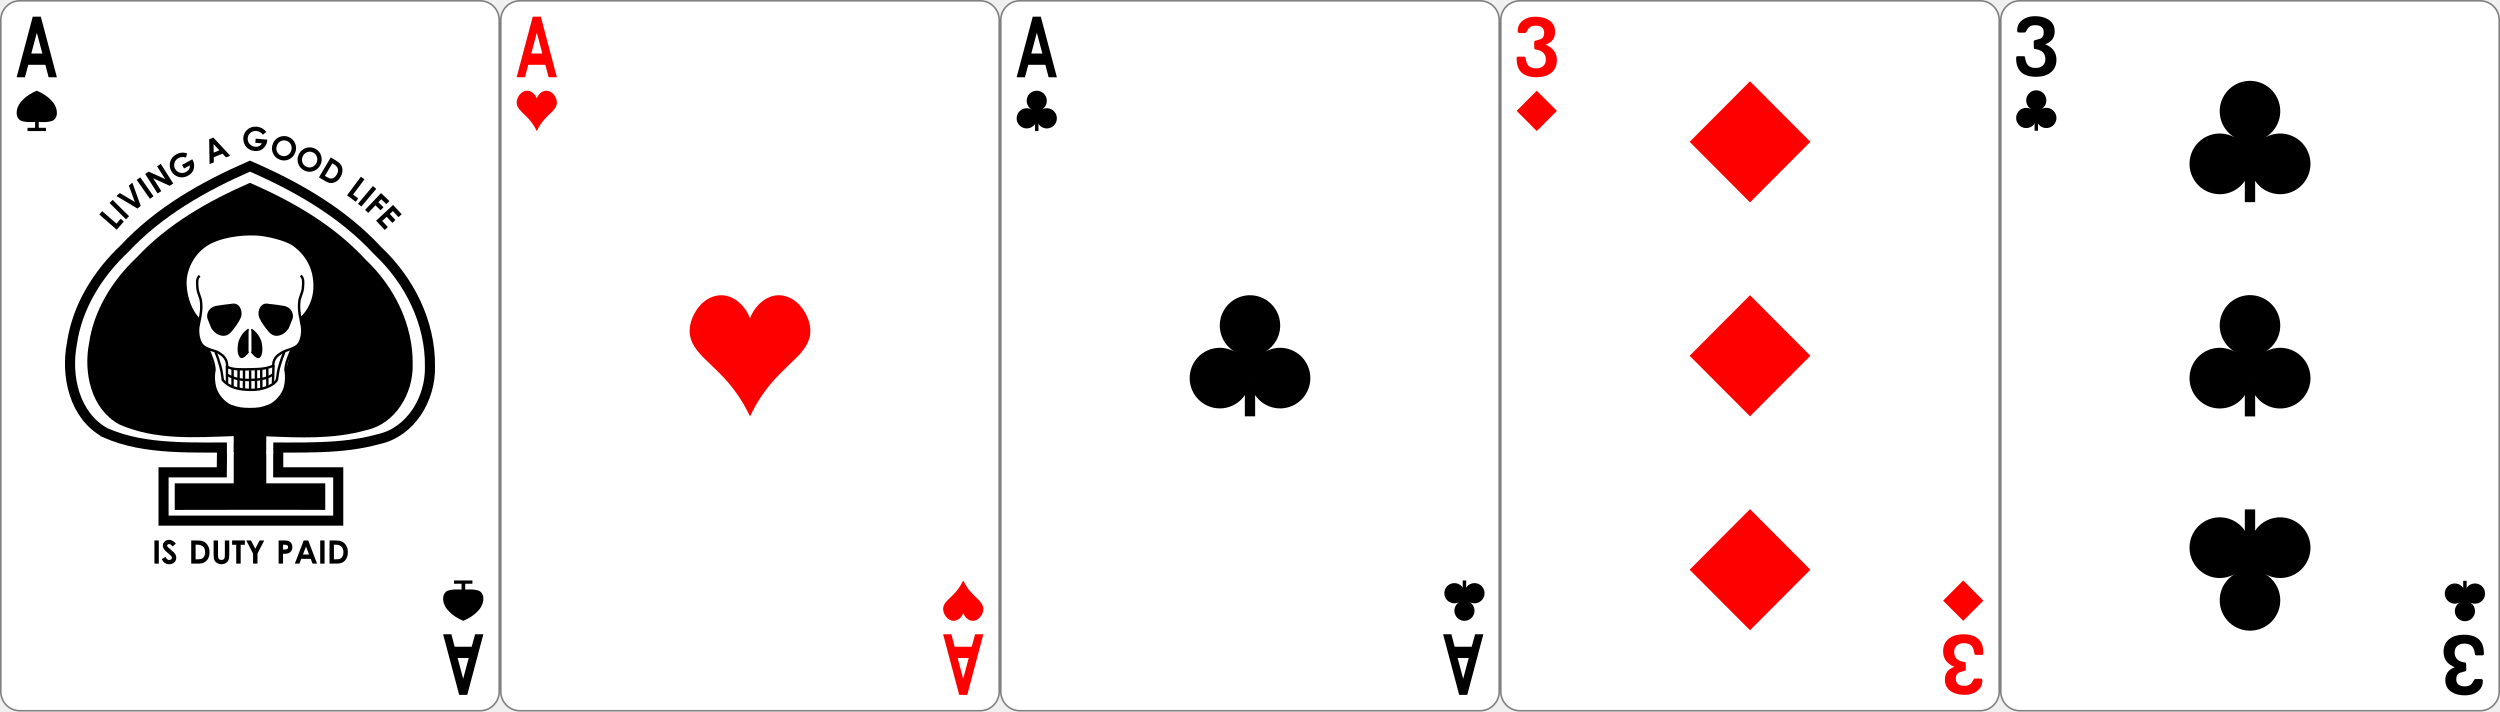
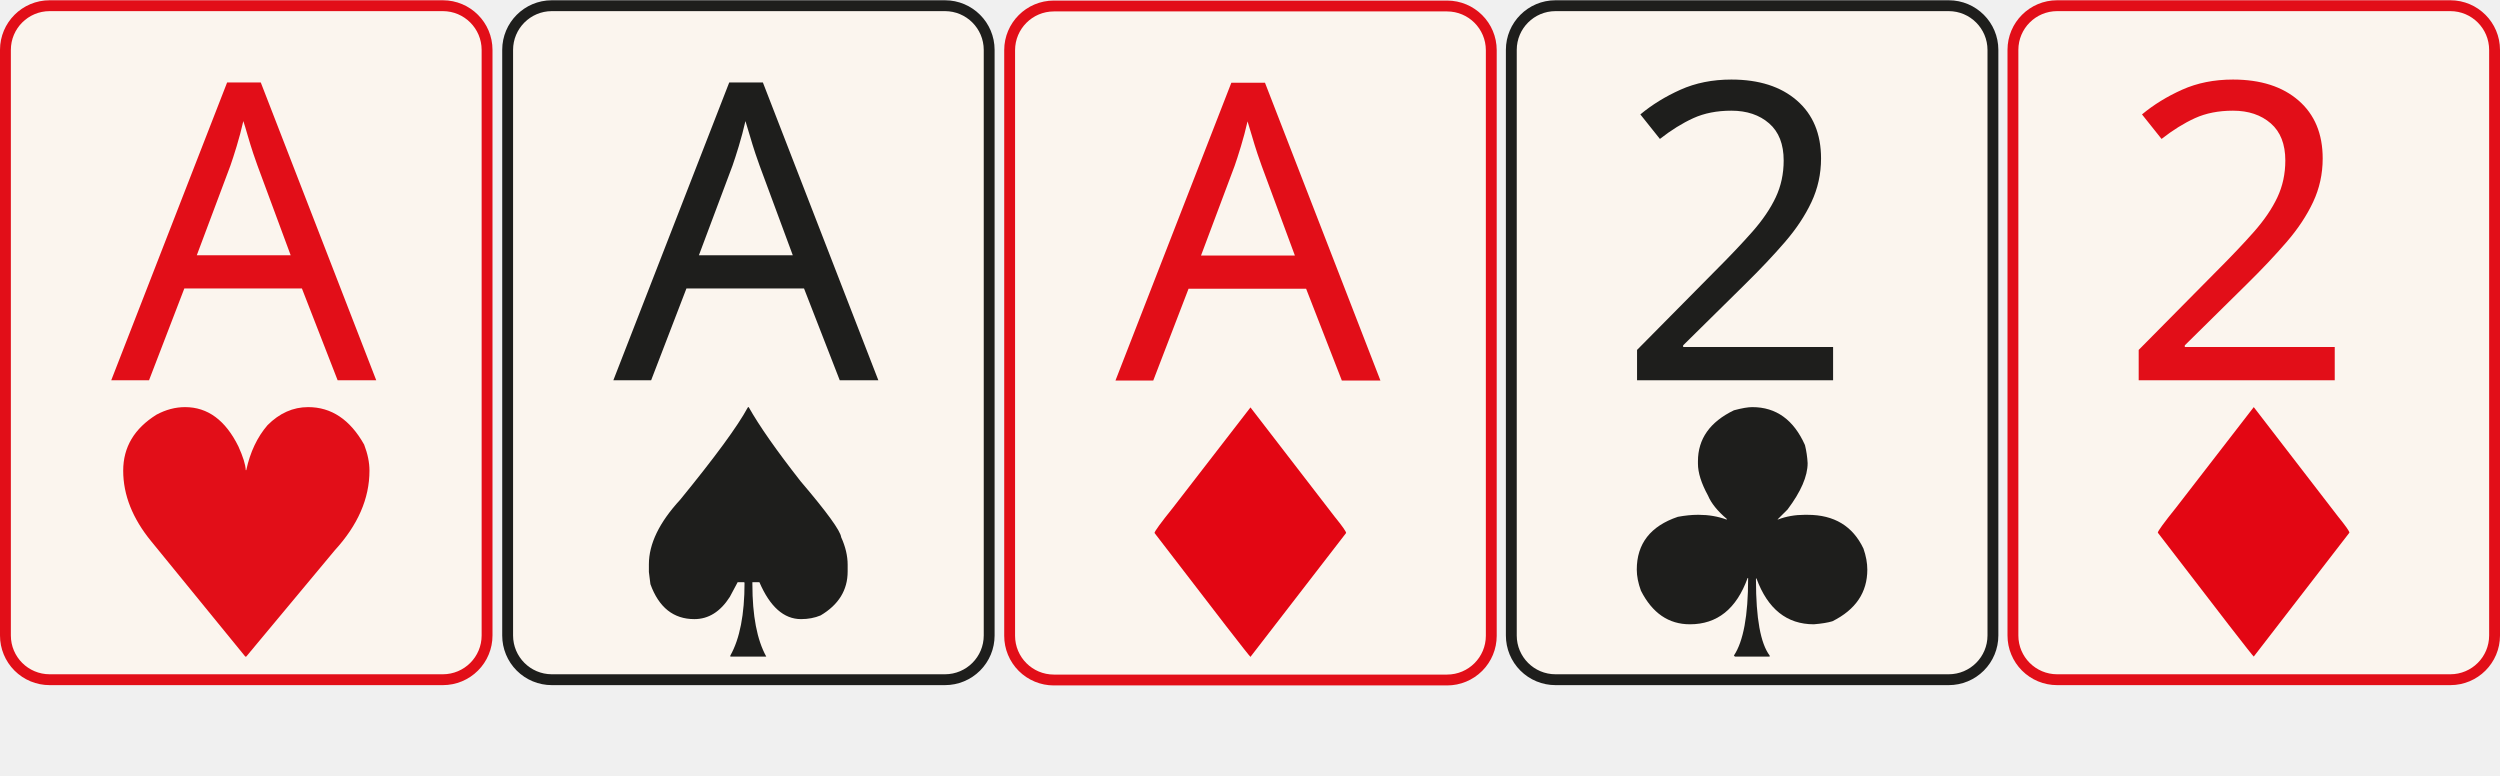
- <svg xmlns="http://www.w3.org/2000/svg" viewBox="0 0 1170 333">
-   <svg width="234" height="333" id="svg2" version="1.1" x="0">
-     <defs id="defs4" />
-     <g id="g1157">
-       <rect style="fill:#ffffff;fill-opacity:1;stroke:#808080;stroke-width:0.756;stroke-linecap:butt;stroke-linejoin:miter;stroke-miterlimit:4.3;stroke-dasharray:none;stroke-opacity:1" id="rect4266" width="233.244" height="332.244" x="0.378" y="0.378" ry="8.946" rx="8.919" />
-       <g style="fill:none;stroke:#000000;stroke-width:3.181;stroke-opacity:1" id="g4233" transform="matrix(0.07348588,0,0,0.07370838,-248.0173,214.2385)" />
-       <g transform="matrix(0.07348588,0,0,0.07370838,-248.0173,214.2385)" id="g4211" style="fill:none;stroke:#000000;stroke-width:3.181;stroke-opacity:1" clip-path="none" />
-       <g style="fill:none;stroke:#000000;stroke-width:3.181;stroke-opacity:1" id="g4227" transform="matrix(0.07348588,0,0,0.07370838,-248.0173,214.2385)" />
-       <path style="fill:#000000;stroke:none;stroke-width:1" d="m 12.899,61.34 c 0,-0.556 -0.031,-0.958 -0.031,-1.514 1.15,0 2.395,0 3.545,0 0,-1.322 0,-1.415 0,-2.737 -2.244,0.072 -4.672,0.239 -6.774,-0.687 -1.627,-0.893 -2.075,-2.971 -1.747,-4.679 0.281,-1.928 1.352,-3.639 2.75,-4.958 1.819,-1.946 4.139,-3.259 6.561,-4.316 2.472,1.075 4.843,2.431 6.686,4.428 1.659,1.559 2.765,3.763 2.731,6.071 0.036,1.665 -0.996,3.425 -2.697,3.789 -1.904,0.527 -3.83,0.434 -5.785,0.352 0,1.322 0,1.415 0,2.737 1.15,0 2.203,0 3.353,0 0,0.556 0.031,0.958 0.031,1.514 -2.632,-0.019 -5.779,-0.019 -8.622,0 z" id="path2985-3-11" />
-       <path style="fill:#000000;stroke:none;stroke-width:1" d="m 212.488,271.66 c 0,0.556 -0.031,0.958 -0.031,1.514 1.15,0 2.395,0 3.545,0 0,1.322 0,1.415 0,2.737 -2.244,-0.072 -4.672,-0.239 -6.774,0.687 -1.627,0.893 -2.075,2.971 -1.748,4.679 0.281,1.928 1.352,3.639 2.75,4.958 1.819,1.946 4.139,3.259 6.561,4.316 2.472,-1.075 4.843,-2.431 6.686,-4.428 1.659,-1.559 2.765,-3.763 2.731,-6.071 0.036,-1.665 -0.996,-3.425 -2.697,-3.789 -1.904,-0.527 -3.83,-0.434 -5.785,-0.352 0,-1.322 0,-1.415 0,-2.737 1.15,0 2.203,0 3.353,0 0,-0.556 0.031,-0.958 0.031,-1.514 -2.632,0.019 -5.779,0.019 -8.622,0 z" id="path2985-3-11-7" />
-       <g id="text3755-0" style="font-style:normal;font-variant:normal;font-weight:bold;font-stretch:normal;line-height:0%;font-family:'Levenim MT';-inkscape-font-specification:'Sans Bold';letter-spacing:0px;word-spacing:0px;fill:#000000;fill-opacity:1;stroke:none;stroke-width:3.181" transform="matrix(0.2610688,0,0,0.3784675,0.259344,0.2589641)" aria-label="A">
-         <path id="path992" style="font-size:104.24px;line-height:1.25;stroke-width:3.181" d="M 100.973,94.838 H 86.161 L 80.308,79.415 H 49.769 L 43.661,94.838 H 28.849 L 57.709,19.966 H 72.164 Z M 74.963,65.52 65.038,39.816 55.062,65.52 Z" />
-       </g>
-       <g id="text3755-2-2" style="font-style:normal;font-variant:normal;font-weight:bold;font-stretch:normal;line-height:0%;font-family:'Levenim MT';-inkscape-font-specification:'Sans Bold';letter-spacing:0px;word-spacing:0px;fill:#000000;fill-opacity:1;stroke:none;stroke-width:3.181" transform="matrix(-0.2610688,0,0,-0.3784675,0.259344,0.2589641)" aria-label="A">
-         <path id="path995" style="font-size:104.24px;line-height:1.25;stroke-width:3.181" d="m -793.356,-783.658 h -14.811 l -5.853,-15.422 h -30.539 l -6.108,15.422 h -14.811 l 28.859,-74.872 h 14.455 z m -26.009,-29.318 -9.925,-25.704 -9.976,25.704 z" />
-       </g>
-       <path style="fill:#ffffff;stroke:#000000;stroke-width:4.724;stroke-miterlimit:4;stroke-dasharray:none" d="M 49.302,202.548 C 34.749,194.563 30.734,175.975 33.668,160.693 36.179,143.452 45.766,128.141 58.273,116.349 74.548,98.945 95.305,87.196 116.974,77.743 c 22.12,9.613 43.333,21.747 59.815,39.61 14.845,13.947 24.736,33.66 24.433,54.299 0.322,14.897 -8.908,30.64 -24.133,33.89 -17.032,4.716 -34.27,3.879 -60.764,3.839 -26.494,-0.04 -48.221,1.45 -67.022,-6.832 z" id="path2985-1-9" />
-       <path style="fill:#000000;stroke:none;stroke-width:1" d="m 81.784,238.639 c 0,-4.506 0,-7.931 0,-12.437 9.297,0 18.304,0 27.602,0 0,-10.711 0,-11.394 0,-22.104 -18.148,0.586 -36.587,2.033 -53.583,-5.47 -13.156,-7.234 -16.786,-24.073 -14.133,-37.917 2.27,-15.619 10.937,-29.489 22.243,-40.171 14.712,-15.766 33.476,-26.41 53.065,-34.974 19.996,8.709 39.173,19.7 54.072,35.882 13.42,12.635 22.361,30.493 22.087,49.19 0.291,13.495 -8.053,27.757 -21.816,30.701 -15.397,4.272 -30.899,3.514 -46.705,2.855 0,10.711 0,11.297 0,22.008 9.297,0 18.304,0 27.602,0 0,4.506 0,7.931 0,12.437 -21.289,-0.15 -70.432,0.043 -70.432,0 z" id="path2985-1" />
-       <path style="fill:#ffffff;stroke-width:0.615" id="path13374" d="m 137.067,150.771 c 0,22.412 -8.967,40.583 -20.029,40.583 -11.062,0 -20.029,-18.169 -20.029,-40.583 0,-22.412 8.967,-40.583 20.029,-40.583 11.062,0 20.029,18.169 20.029,40.583 z" />
-       <path style="fill-rule:evenodd;stroke:#000000;stroke-width:0.756;stroke-miterlimit:4;stroke-dasharray:none" id="path584-7" d="m 116.342,154.1 c -1.817,1.383 -2.221,1.847 -3.225,3.377 -0.363,0.59 -1.042,1.97 -1.227,2.896 -0.185,0.926 -0.324,2.269 -0.324,2.98 0.002,2.41 0.769,3.922 1.606,3.869 0.748,-0.086 1.7,-0.867 3.142,-2.639" />
-       <path style="fill-rule:evenodd;stroke:#000000;stroke-width:0.756;stroke-linejoin:bevel;stroke-miterlimit:4;stroke-dasharray:none" id="path585-6" d="m 117.65,154.137 c 1.817,1.383 2.221,1.847 3.225,3.377 0.363,0.59 1.042,1.97 1.227,2.896 0.185,0.926 0.324,2.269 0.324,2.98 -0.002,2.41 -0.769,3.922 -1.606,3.869 -0.748,-0.086 -1.7,-0.867 -3.142,-2.639" />
-       <path style="fill:#ffffff;stroke:#000000;stroke-width:1.134;stroke-linecap:round;stroke-linejoin:round;stroke-miterlimit:4;stroke-dasharray:none" id="path573-6" d="m 93.222,149.57 c -3.583,-3.489 -6.089,-9.543 -6.437,-16.079 -0.379,-7.204 3.414,-14.358 9.092,-18.436 6.365,-4.483 17.005,-5.723 23.623,-5.389 4.481,0.003 14.464,2.329 17.988,4.956 6.181,4.499 9.496,10.883 9.726,18.161 0.34,7.31 -2.736,12.878 -6.503,16.352" />
-       <path style="fill:#ffffff;stroke:#000000;stroke-width:1.134;stroke-miterlimit:4;stroke-dasharray:none" id="path613-8" d="m 97.593,163.709 c 1.3,3.148 2.678,6.219 2.808,9.445 -0.598,2.602 -0.416,5.672 0.234,8.118 0.832,3.357 4.081,7.338 7.331,8.665 3.327,1.21 5.407,1.522 9.125,1.522" />
-       <path style="fill:none;stroke:#000000;stroke-width:1.134;stroke-miterlimit:4;stroke-dasharray:none" id="path611-1" d="m 100.854,164.715 c 1.066,2.502 1.396,3.867 2.164,6.362 0.655,2.304 0.896,3.712 1.3,6.986" />
-       <path style="fill:#ffffff;stroke:#000000;stroke-width:1.134;stroke-linejoin:round;stroke-miterlimit:4;stroke-dasharray:none" id="path580-4" d="m 93.441,129.077 c -1.452,1.272 -1.269,3.183 -1.008,6.036 0.206,2.168 1.588,4.301 1.661,6.282 0.508,4.179 -0.726,8.358 -1.307,11.773 -0.399,3.924 0.726,7.304 2.178,8.612 1.452,1.29 3.327,1.824 5.296,2.426 1.789,0.468 2.717,1.283 4.071,2.293 1.612,1.713 1.997,3.13 1.961,4.875" />
-       <path style="fill:#ffffff;stroke:#000000;stroke-width:1.134;stroke-miterlimit:4;stroke-dasharray:none" id="path614-9" d="m 136.393,163.709 c -1.3,3.148 -2.678,6.219 -2.808,9.445 0.598,2.602 0.416,5.672 -0.234,8.118 -0.832,3.357 -4.121,7.221 -7.37,8.548 -3.25,1.327 -5.329,1.639 -9.047,1.639" />
-       <path d="m 106.006,171.503 c 2.632,1.616 7.182,1.382 11.258,1.308 4.541,-0.023 8.428,-0.351 10.981,-1.897" id="path588-9" style="fill:none;stroke:#000000;stroke-width:1.134;stroke-miterlimit:4;stroke-dasharray:none" />
-       <path d="m 106.371,175.396 c 3.042,1.913 6.62,2.57 10.74,2.415 4.279,-0.104 7.56,-0.465 10.492,-2.47" id="path608-5" style="fill:none;stroke:#000000;stroke-width:1.134;stroke-miterlimit:4;stroke-dasharray:none" />
-       <g style="fill:none;stroke:#000000;stroke-width:6.049;stroke-miterlimit:4;stroke-dasharray:none" id="g625-8" transform="matrix(0.1873495,0,0,0.1875162,61.09428,105.3997)">
-         <path d="m 229.89,385.64 c 17.367,20.948 41.608,24.585 69.173,25.315 29.519,1.077 59.166,-10.645 66.819,-25.314" id="path609-9" style="stroke-width:6.049;stroke-miterlimit:4;stroke-dasharray:none" />
-         <g id="g615-0" style="stroke-width:6.049;stroke-miterlimit:4;stroke-dasharray:none">
-           <path style="stroke-width:6.049;stroke-miterlimit:4;stroke-dasharray:none" d="M 240.704,350.947 241.024,395.472" id="path589-0" />
-           <path style="stroke-width:6.049;stroke-miterlimit:4;stroke-dasharray:none" d="m 254.97,358.63 -0.208,44.126" id="path592-0" />
-           <path style="stroke-width:6.049;stroke-miterlimit:4;stroke-dasharray:none" d="m 269.96,360.5 -0.416,46.208" id="path593-7" />
-           <path style="stroke-width:6.049;stroke-miterlimit:4;stroke-dasharray:none" d="m 283.49,361.54 -0.209,46.832" id="path594-2" />
-           <path style="stroke-width:6.049;stroke-miterlimit:4;stroke-dasharray:none" d="m 298.68,361.96 v 46.832" id="path595-5" />
-           <path style="stroke-width:6.049;stroke-miterlimit:4;stroke-dasharray:none" d="m 313.25,359.173 0.208,49.409" id="path598-5" />
-           <path style="stroke-width:6.049;stroke-miterlimit:4;stroke-dasharray:none" transform="translate(-0.41626,-3.0518e-5)" d="m 326.78,360.5 0.416,46" id="path599-2" />
-           <path style="stroke-width:6.049;stroke-miterlimit:4;stroke-dasharray:none" d="m 341.56,358 0.208,44.126" id="path604-1" />
-           <path style="stroke-width:6.049;stroke-miterlimit:4;stroke-dasharray:none" d="M 357.141,350.013 355.717,394.218" id="path606-4" />
-         </g>
-       </g>
-       <path style="fill:none;stroke:#000000;stroke-width:1.134;stroke-miterlimit:4;stroke-dasharray:none" id="path612-6" d="m 133.12,164.646 c -1.066,2.502 -1.465,3.798 -2.233,6.293 -0.655,2.304 -0.896,3.712 -1.3,6.986" />
-       <path style="fill-rule:evenodd;stroke:#000000;stroke-width:0.756;stroke-miterlimit:4;stroke-dasharray:none" id="path586-7" d="m 100.9,143.571 c 2.522,-0.442 4.965,-0.729 7.487,-1.015 3.302,-0.833 4.966,2.94 4.056,5.776 -1.144,2.524 -2.756,4.736 -4.601,6.869 -1.43,1.613 -3.133,1.874 -4.758,1.327 -1.311,-0.364 -2.522,-1.171 -3.822,-3.044 -0.572,-1.613 -1.066,-2.446 -1.794,-4.449 -0.572,-1.847 0.318,-4.613 3.432,-5.464 z" />
-       <path style="fill:#ffffff;stroke:#000000;stroke-width:1.134;stroke-linejoin:round;stroke-miterlimit:4;stroke-dasharray:none" id="path581-6" d="m 140.726,128.967 c 1.452,1.272 1.269,3.183 1.008,6.036 -0.206,2.168 -1.588,4.301 -1.661,6.282 -0.508,4.179 0.726,8.358 1.307,11.773 0.399,3.924 -0.726,7.304 -2.179,8.612 -1.452,1.29 -4.11,1.983 -5.296,2.426 -1.382,0.484 -2.795,1.361 -4.071,2.371 -1.534,1.479 -1.997,3.052 -1.961,4.797" />
-       <path style="fill-rule:evenodd;stroke:#000000;stroke-width:0.756;stroke-miterlimit:4;stroke-dasharray:none" id="path587-8" d="m 133.141,143.571 c -2.522,-0.442 -4.965,-0.729 -7.487,-1.015 -3.302,-0.833 -4.966,2.94 -4.056,5.776 1.144,2.524 2.756,4.736 4.601,6.869 1.43,1.613 3.133,1.874 4.758,1.327 1.311,-0.364 2.522,-1.171 3.822,-3.044 0.572,-1.613 1.066,-2.446 1.794,-4.449 0.572,-1.847 -0.318,-4.613 -3.432,-5.464 z" />
-       <path style="fill:none;stroke:#000000;stroke-width:4.724;stroke-linecap:butt;stroke-linejoin:miter;stroke-miterlimit:4;stroke-dasharray:none;stroke-opacity:1" d="m 103.942,207.513 -0.15,13.543 H 76.543 c 0,0 0,0 0,22.603 H 158.291 V 221.056 H 130.207 v -12.069" id="path6163" />
-       <rect style="fill:#ffffff;fill-opacity:1;stroke:none;stroke-width:1" id="rect6167" width="3.147" height="5.564" x="106.194" y="206.893" rx="0" ry="0" />
-       <rect style="fill:#ffffff;fill-opacity:1;stroke:none;stroke-width:1" id="rect6167-7" width="3.307" height="5.57" x="124.584" y="206.764" rx="0" ry="0" />
-       <g transform="matrix(0.313819,0,0,0.3148505,0.259344,0.2589641)" id="text3070" style="font-style:normal;font-variant:normal;font-weight:normal;font-stretch:normal;line-height:0%;font-family:'Levenim MT';-inkscape-font-specification:Sans;letter-spacing:0px;word-spacing:0px;fill:#000000;fill-opacity:1;stroke:none;stroke-width:3.181" aria-label="IS DUTY PAID">
-         <path id="path971" style="font-weight:bold;font-size:48px;line-height:1.25;-inkscape-font-specification:'Levenim MT Bold';stroke-width:3.181" d="m 235.991,836.966 h -6.516 v -34.477 h 6.516 z" />
-         <path id="path973" style="font-weight:bold;font-size:48px;line-height:1.25;-inkscape-font-specification:'Levenim MT Bold';stroke-width:3.181" d="m 262.03,828.06 q 0,4.453 -3.094,7.172 -2.953,2.602 -7.477,2.602 -7.336,0 -11.086,-7.477 l 5.508,-3.328 q 2.484,4.57 5.719,4.57 1.5,0 2.672,-0.867 1.312,-0.938 1.312,-2.391 0,-1.523 -1.734,-3.352 -0.68,-0.727 -2.953,-2.578 -4.242,-3.469 -5.766,-5.203 -3.141,-3.539 -3.141,-6.867 0,-3.797 2.883,-6.305 2.742,-2.414 6.586,-2.414 5.18,0 9.961,5.555 l -4.852,4.289 q -2.555,-3.562 -5.203,-3.562 -1.078,0 -1.945,0.562 -0.984,0.656 -0.984,1.688 0,0.867 0.586,1.641 0.82,1.078 4.805,4.43 3.82,3.211 4.547,3.961 3.656,3.727 3.656,7.875 z" />
-         <path id="path975" style="font-weight:bold;font-size:48px;line-height:1.25;-inkscape-font-specification:'Levenim MT Bold';stroke-width:3.181" d="m 311.694,820.208 q 0,8.156 -4.969,12.867 -2.836,2.648 -6.75,3.445 -2.297,0.445 -7.734,0.445 h -7.898 v -34.477 h 7.781 q 6.469,0 9.938,1.336 4.547,1.758 7.266,6.586 2.367,4.195 2.367,9.797 z m -6.633,-0.164 q 0,-11.227 -11.953,-11.227 h -2.227 v 21.727 h 3.047 q 3.82,0 5.719,-0.703 2.625,-0.984 4.125,-3.797 1.289,-2.438 1.289,-6 z" />
-         <path id="path977" style="font-weight:bold;font-size:48px;line-height:1.25;-inkscape-font-specification:'Levenim MT Bold';stroke-width:3.181" d="m 341.085,823.044 q 0,4.266 -0.305,5.906 -0.539,2.977 -2.508,5.203 -3.258,3.68 -8.836,3.68 -3.375,0 -6.164,-1.5 -3,-1.641 -4.336,-4.547 -1.195,-2.578 -1.195,-8.742 v -20.555 h 6.586 v 22.312 q 0,2.297 0.281,3.352 0.445,1.758 1.898,2.625 1.148,0.727 2.789,0.727 3.609,0 4.734,-2.836 0.469,-1.219 0.469,-4.688 v -21.492 h 6.586 z" />
-         <path id="path979" style="font-weight:bold;font-size:48px;line-height:1.25;-inkscape-font-specification:'Levenim MT Bold';stroke-width:3.181" d="m 364.382,808.958 h -6.281 v 28.008 h -6.656 v -28.008 h -6.117 v -6.469 h 19.055 z" />
-         <path id="path981" style="font-weight:bold;font-size:48px;line-height:1.25;-inkscape-font-specification:'Levenim MT Bold';stroke-width:3.181" d="m 393.233,802.49 -10.078,19.547 v 14.93 h -6.609 v -14.93 l -10.125,-19.547 h 7.055 l 6.422,12.375 6.375,-12.375 z" />
-         <path id="path983" style="font-weight:bold;font-size:48px;line-height:1.25;-inkscape-font-specification:'Levenim MT Bold';stroke-width:3.181" d="m 435.186,812.497 q 0,3.492 -1.828,5.93 -1.828,2.438 -5.18,3.398 -1.875,0.539 -6.914,0.539 v 14.602 h -6.562 v -34.477 h 6.961 q 4.523,0 6.75,0.609 3.562,0.938 5.344,3.797 1.43,2.344 1.43,5.602 z m -6.352,0 q 0,-1.992 -1.547,-2.906 -1.148,-0.68 -4.172,-0.68 h -1.852 v 7.055 h 2.086 q 3.914,0 4.945,-1.523 0.539,-0.797 0.539,-1.945 z" />
-         <path id="path985" style="font-weight:bold;font-size:48px;line-height:1.25;-inkscape-font-specification:'Levenim MT Bold';stroke-width:3.181" d="m 472.053,836.966 h -6.82 l -2.695,-7.102 h -14.062 l -2.812,7.102 h -6.82 l 13.289,-34.477 h 6.656 z m -11.977,-13.5 -4.57,-11.836 -4.594,11.836 z" />
-         <path id="path987" style="font-weight:bold;font-size:48px;line-height:1.25;-inkscape-font-specification:'Levenim MT Bold';stroke-width:3.181" d="m 483.21,836.966 h -6.516 v -34.477 h 6.516 z" />
-         <path id="path989" style="font-weight:bold;font-size:48px;line-height:1.25;-inkscape-font-specification:'Levenim MT Bold';stroke-width:3.181" d="m 517.944,820.208 q 0,8.156 -4.969,12.867 -2.836,2.648 -6.75,3.445 -2.297,0.445 -7.734,0.445 h -7.898 v -34.477 h 7.781 q 6.469,0 9.938,1.336 4.547,1.758 7.266,6.586 2.367,4.195 2.367,9.797 z m -6.633,-0.164 q 0,-11.227 -11.953,-11.227 h -2.227 v 21.727 h 3.047 q 3.82,0 5.719,-0.703 2.625,-0.984 4.125,-3.797 1.289,-2.438 1.289,-6 z" />
-       </g>
-       <g transform="matrix(0.313819,0,0,0.3148505,0.259344,0.2589641)" id="text3118" style="font-style:normal;font-variant:normal;font-weight:normal;font-stretch:normal;font-size:48px;line-height:0%;font-family:'Levenim MT';-inkscape-font-specification:Sans;letter-spacing:0px;word-spacing:0px;fill:#000000;fill-opacity:1;stroke:none;stroke-width:3.181" aria-label="LIVING A GOOD LIFE">
-         <path id="path940" style="font-weight:bold;-inkscape-font-specification:'Levenim MT Bold';stroke-width:3.181" d="m 183.839,328.405 -10.565,12.182 -26.046,-22.589 4.3,-4.958 21.318,18.489 6.265,-7.224 z" />
-         <path id="path942" style="font-weight:bold;-inkscape-font-specification:'Levenim MT Bold';stroke-width:3.181" d="m 191.637,320.614 -4.592,4.623 -24.461,-24.296 4.592,-4.623 z" />
-         <path id="path944" style="font-weight:bold;-inkscape-font-specification:'Levenim MT Bold';stroke-width:3.181" d="m 196.552,270.694 12.47,34.459 -4.868,4.043 -31.42,-18.722 5.193,-4.312 22.319,13.302 -8.886,-24.457 z" />
-         <path id="path946" style="font-weight:bold;-inkscape-font-specification:'Levenim MT Bold';stroke-width:3.181" d="m 228.124,290.982 -5.333,3.743 -19.804,-28.221 5.333,-3.743 z" />
-         <path id="path948" style="font-weight:bold;-inkscape-font-specification:'Levenim MT Bold';stroke-width:3.181" d="m 257.494,271.925 -5.317,3.388 -24.607,-11.137 12.155,19.073 -5.534,3.527 -18.529,-29.074 5.297,-3.376 24.665,11.184 -12.193,-19.132 5.534,-3.527 z" />
-         <path id="path950" style="font-weight:bold;-inkscape-font-specification:'Levenim MT Bold';stroke-width:3.181" d="m 286.606,237.24 q 2.177,3.698 2.049,8.653 -0.235,9.605 -9.022,14.396 -4.609,2.513 -9.317,2.544 -4.897,0.027 -9.219,-2.661 -4.225,-2.608 -6.615,-6.991 -3.276,-6.009 -1.728,-12.619 1.829,-7.858 9.38,-11.976 7.799,-4.252 16.175,-1.425 l -1.866,6.223 q -6.07,-1.976 -11.193,0.818 -4.383,2.39 -5.837,6.92 -1.493,4.605 0.885,8.967 2.457,4.506 7.285,5.772 4.743,1.258 9.27,-1.211 5.906,-3.22 5.506,-9.73 l -8.766,4.78 -2.951,-5.412 15.227,-8.303 z" />
-         <path id="path952" style="font-weight:bold;-inkscape-font-specification:'Levenim MT Bold';stroke-width:3.181" d="m 342.512,230.619 -6.323,2.558 -5.162,-5.573 -13.036,5.273 0.056,7.638 -6.323,2.558 -0.609,-36.944 6.171,-2.496 z m -16.165,-8.024 -8.675,-9.258 0.18,12.695 z" />
-         <path id="path954" style="font-weight:bold;-inkscape-font-specification:'Levenim MT Bold';stroke-width:3.181" d="m 397.642,208.199 q -0.221,4.286 -3.058,8.35 -5.488,7.886 -15.46,7.044 -5.231,-0.442 -9.178,-3.01 -4.102,-2.675 -6.228,-7.3 -2.089,-4.504 -1.669,-9.479 0.576,-6.819 5.51,-11.483 5.855,-5.55 14.426,-4.826 8.851,0.748 14.283,7.722 l -4.986,4.165 q -3.977,-4.993 -9.792,-5.484 -4.974,-0.42 -8.684,2.559 -3.783,3.02 -4.202,7.971 -0.432,5.115 2.9,8.83 3.266,3.663 8.404,4.097 6.703,0.566 9.956,-5.086 l -9.949,-0.84 0.519,-6.142 17.282,1.46 z" />
-         <path id="path956" style="font-weight:bold;-inkscape-font-specification:'Levenim MT Bold';stroke-width:3.181" d="m 439.36,226.115 q -2.731,7.01 -9.42,10.039 -6.68,3.007 -13.69,0.275 -7.098,-2.765 -10.04,-9.546 -2.942,-6.781 -0.177,-13.878 1.787,-4.586 5.498,-7.592 3.712,-3.006 8.558,-3.759 4.764,-0.735 9.262,1.018 6.988,2.723 9.888,9.613 2.851,6.821 0.12,13.831 z m -6.098,-2.426 q 1.77,-4.542 0.012,-8.875 -1.798,-4.423 -6.319,-6.185 -4.63,-1.804 -8.851,0.249 -4.143,1.983 -5.955,6.634 -2.076,5.329 0.538,9.919 2.026,3.581 5.869,5.079 4.477,1.744 8.772,-0.305 4.173,-1.996 5.935,-6.517 z" />
-         <path id="path958" style="font-weight:bold;-inkscape-font-specification:'Levenim MT Bold';stroke-width:3.181" d="m 476.97,244.312 q -3.315,6.754 -10.236,9.205 -6.911,2.431 -13.664,-0.884 -6.838,-3.356 -9.196,-10.361 -2.358,-7.005 0.998,-13.843 2.168,-4.418 6.121,-7.1 3.953,-2.681 8.845,-3.021 4.809,-0.329 9.143,1.798 6.733,3.304 9.039,10.415 2.264,7.038 -1.051,13.791 z m -5.871,-2.933 q 2.148,-4.376 0.763,-8.842 -1.417,-4.56 -5.773,-6.697 -4.46,-2.189 -8.84,-0.501 -4.296,1.625 -6.495,6.107 -2.52,5.134 -0.304,9.929 1.715,3.74 5.418,5.557 4.313,2.117 8.766,0.438 4.327,-1.636 6.465,-5.991 z" />
-         <path id="path960" style="font-weight:bold;-inkscape-font-specification:'Levenim MT Bold';stroke-width:3.181" d="m 506.901,262.37 q -4.17,7.01 -10.849,8.518 -3.791,0.826 -7.563,-0.49 -2.202,-0.792 -6.875,-3.572 l -6.788,-4.038 17.628,-29.629 6.687,3.979 q 5.559,3.307 7.857,6.229 3.009,3.835 2.877,9.375 -0.111,4.816 -2.975,9.63 z m -5.616,-3.532 q 5.74,-9.648 -4.532,-15.76 l -1.914,-1.138 -11.109,18.672 2.618,1.558 q 3.283,1.953 5.274,2.32 2.759,0.496 5.486,-1.154 2.354,-1.436 4.176,-4.497 z" />
-         <path id="path962" style="font-weight:bold;-inkscape-font-specification:'Levenim MT Bold';stroke-width:3.181" d="m 529.619,299.109 -12.898,-9.677 20.691,-27.577 5.249,3.939 -16.936,22.572 7.649,5.739 z" />
-         <path id="path964" style="font-weight:bold;-inkscape-font-specification:'Levenim MT Bold';stroke-width:3.181" d="m 538.015,306.249 -4.978,-4.204 22.245,-26.34 4.978,4.204 z" />
-         <path id="path966" style="font-weight:bold;-inkscape-font-specification:'Levenim MT Bold';stroke-width:3.181" d="m 566.725,311.717 -7.686,-7.324 -10.703,11.233 -4.7,-4.479 23.784,-24.959 12.386,11.803 -4.414,4.632 -7.686,-7.324 -4.317,4.53 7.686,7.324 z" />
-         <path id="path968" style="font-weight:bold;-inkscape-font-specification:'Levenim MT Bold';stroke-width:3.181" d="m 572.871,341.022 -12.79,-13.807 25.292,-23.429 12.79,13.807 -4.711,4.364 -8.362,-9.027 -4.574,4.237 8.362,9.027 -4.625,4.284 -8.362,-9.027 -6.654,6.164 8.362,9.027 z" />
-       </g>
-       <path style="fill:none;stroke:none;stroke-width:0.651px;stroke-linecap:butt;stroke-linejoin:miter;stroke-opacity:1" d="M 53.875,108.472 C 62.412,97.808 70.423,92.553 81.115,85.882 c 10.889,-6.654 23.272,-12.424 36.262,-15.968 12.99,3.543 25.961,9.397 36.85,16.051 10.692,6.671 17.338,12.038 26.504,22.507" id="path3086-1" />
-     </g>
-   </svg>
-   <svg width="234" height="333" id="svg2" version="1.1" x="234">
-     <defs id="defs4" />
-     <g id="layer1" transform="translate(0,-719.3622)">
-       <g id="g912">
-         <rect rx="8.919" ry="8.946" y="719.74" x="0.378" height="332.244" width="233.244" id="rect4266" style="fill:#ffffff;fill-opacity:1;stroke:#808080;stroke-width:0.756;stroke-linecap:butt;stroke-linejoin:miter;stroke-miterlimit:4;stroke-dasharray:none;stroke-opacity:1" />
-         <g transform="matrix(0.07348588,0,0,0.07370838,-248.0173,933.6006)" id="g4233" style="fill:none;stroke:#000000;stroke-width:3.181;stroke-opacity:1" />
-         <g clip-path="none" style="fill:none;stroke:#000000;stroke-width:3.181;stroke-opacity:1" id="g4211" transform="matrix(0.07348588,0,0,0.07370838,-248.0173,933.6006)" />
-         <g transform="matrix(0.07348588,0,0,0.07370838,-248.0173,933.6006)" id="g4227" style="fill:none;stroke:#000000;stroke-width:3.181;stroke-opacity:1" />
-         <path id="path3940-9-0" d="m 17.195,780.702 c -0.884,-1.899 -2.026,-3.673 -3.382,-5.256 -0.875,-1.021 -1.836,-1.962 -2.81,-2.885 -0.761,-0.721 -1.535,-1.439 -2.158,-2.286 -0.421,-0.573 -0.772,-1.21 -0.939,-1.904 -0.303,-1.258 0.027,-2.607 0.648,-3.737 0.364,-0.662 0.83,-1.27 1.404,-1.754 0.852,-0.719 1.965,-1.149 3.068,-1.055 1.012,0.086 1.957,0.603 2.696,1.312 0.653,0.628 1.162,1.411 1.485,2.268 0.323,-0.858 0.832,-1.64 1.485,-2.268 0.738,-0.709 1.684,-1.226 2.696,-1.312 1.103,-0.094 2.215,0.336 3.068,1.055 0.574,0.484 1.04,1.093 1.404,1.754 0.622,1.13 0.951,2.479 0.648,3.737 -0.167,0.695 -0.518,1.332 -0.939,1.904 -0.623,0.848 -1.397,1.565 -2.158,2.286 -0.974,0.923 -1.936,1.864 -2.81,2.885 -1.356,1.584 -2.498,3.358 -3.382,5.256" style="fill:#ff0000;fill-opacity:1;stroke:none;stroke-width:1" />
-         <path id="path3940-9-6-6" d="m 216.784,991.022 c -0.884,1.899 -2.026,3.673 -3.382,5.256 -0.875,1.021 -1.836,1.962 -2.81,2.885 -0.761,0.721 -1.535,1.439 -2.158,2.286 -0.421,0.573 -0.772,1.21 -0.939,1.905 -0.303,1.258 0.027,2.607 0.648,3.737 0.364,0.662 0.83,1.27 1.404,1.754 0.852,0.719 1.965,1.149 3.068,1.055 1.012,-0.086 1.957,-0.603 2.696,-1.312 0.653,-0.628 1.162,-1.411 1.485,-2.268 0.323,0.858 0.832,1.64 1.485,2.268 0.738,0.71 1.684,1.226 2.696,1.312 1.103,0.094 2.215,-0.336 3.068,-1.055 0.574,-0.484 1.04,-1.093 1.404,-1.754 0.622,-1.13 0.951,-2.479 0.648,-3.737 -0.167,-0.695 -0.518,-1.332 -0.939,-1.905 -0.623,-0.848 -1.397,-1.565 -2.158,-2.286 -0.974,-0.923 -1.936,-1.864 -2.81,-2.885 -1.356,-1.584 -2.498,-3.358 -3.382,-5.256" style="fill:#ff0000;fill-opacity:1;stroke:none;stroke-width:1" />
-         <path id="path3940-9-3" d="m 116.967,914.199 c -2.653,-5.696 -6.078,-11.018 -10.147,-15.769 -2.624,-3.064 -5.509,-5.885 -8.431,-8.655 -2.283,-2.164 -4.606,-4.316 -6.474,-6.859 -1.262,-1.718 -2.315,-3.63 -2.817,-5.713 -0.909,-3.774 0.08,-7.82 1.945,-11.21 1.092,-1.985 2.49,-3.811 4.211,-5.263 2.557,-2.157 5.894,-3.446 9.203,-3.165 3.035,0.258 5.872,1.808 8.087,3.936 1.96,1.884 3.486,4.232 4.456,6.805 0.97,-2.573 2.497,-4.921 4.456,-6.805 2.214,-2.128 5.052,-3.678 8.087,-3.936 3.309,-0.281 6.646,1.008 9.203,3.165 1.721,1.452 3.119,3.277 4.211,5.263 1.865,3.39 2.853,7.436 1.945,11.21 -0.502,2.084 -1.555,3.995 -2.817,5.713 -1.868,2.543 -4.191,4.695 -6.474,6.859 -2.922,2.77 -5.807,5.591 -8.431,8.655 -4.069,4.751 -7.494,10.074 -10.147,15.769" style="fill:#ff0000;fill-opacity:1;stroke:none;stroke-width:1" />
-         <g id="text3755-0" style="font-style:normal;font-variant:normal;font-weight:bold;font-stretch:normal;font-size:3.772px;line-height:0%;font-family:'Levenim MT';-inkscape-font-specification:'Sans Bold';letter-spacing:0px;word-spacing:0px;fill:#ff0000;fill-opacity:1;stroke:none;stroke-width:1" transform="scale(0.830545,1.204029)" aria-label="A">
-           <path id="path895" style="font-size:32.766px;line-height:1.25;stroke-width:1" d="M 32.051,627.488 H 27.396 l -1.84,-4.848 h -9.6 l -1.92,4.848 H 9.381 l 9.072,-23.535 h 4.544 z m -8.176,-9.216 -3.12,-8.08 -3.136,8.08 z" />
-         </g>
-         <g id="text3755-2-2" style="font-style:normal;font-variant:normal;font-weight:bold;font-stretch:normal;font-size:3.772px;line-height:0%;font-family:'Levenim MT';-inkscape-font-specification:'Sans Bold';letter-spacing:0px;word-spacing:0px;fill:#ff0000;fill-opacity:1;stroke:none;stroke-width:1" transform="scale(-0.8305451,-1.204028)" aria-label="A">
-           <path id="path898" style="font-size:32.766px;line-height:1.25;stroke-width:1" d="m -249.691,-844.008 h -4.656 l -1.84,-4.848 h -9.6 l -1.92,4.848 h -4.656 l 9.072,-23.535 h 4.544 z m -8.176,-9.216 -3.12,-8.08 -3.136,8.08 z" />
-         </g>
-       </g>
-     </g>
-   </svg>
-   <svg width="234" height="333" id="svg2" version="1.1" x="468">
-     <defs id="defs4" />
-     <g id="layer1" transform="translate(0,-719.3622)">
-       <g id="g921">
-         <rect rx="8.919" ry="8.946" y="719.74" x="0.378" height="332.244" width="233.244" id="rect4266" style="fill:#ffffff;fill-opacity:1;stroke:#808080;stroke-width:0.756;stroke-linecap:butt;stroke-linejoin:miter;stroke-miterlimit:4;stroke-dasharray:none;stroke-opacity:1" />
-         <g transform="matrix(0.07348588,0,0,0.07370838,-248.0173,933.6006)" id="g4233" style="fill:none;stroke:#000000;stroke-width:3.181;stroke-opacity:1" />
-         <g clip-path="none" style="fill:none;stroke:#000000;stroke-width:3.181;stroke-opacity:1" id="g4211" transform="matrix(0.07348588,0,0,0.07370838,-248.0173,933.6006)" />
-         <g transform="matrix(0.07348588,0,0,0.07370838,-248.0173,933.6006)" id="g4227" style="fill:none;stroke:#000000;stroke-width:3.181;stroke-opacity:1" />
-         <g style="stroke-width:3.181" transform="matrix(0.01882914,0,0,0.01889089,-28.91457,764.9804)" id="g5492-7-8-1">
-           <rect style="fill:#000000;fill-opacity:1;stroke:none;stroke-width:3.181" id="rect4124-6-9-7" width="85.256" height="295.685" x="2406.706" y="536.549" />
-           <path id="path3979-1-6-1-2-4" d="m 2917.856,395.129 c 67.135,120.805 23.601,273.145 -97.235,340.262 -120.836,67.117 -273.216,23.595 -340.35,-97.21 -17.88,-32.173 -28.44,-67.893 -30.889,-104.572 -9.342,137.921 -128.747,242.091 -266.662,232.714 -137.914,-9.378 -242.111,-128.752 -232.731,-266.631 9.38,-137.878 128.786,-242.049 266.7,-232.671 36.206,2.462 71.443,12.765 103.725,30.222 -118.192,-70.886 -156.875,-224.529 -85.945,-343.146 70.93,-118.617 224.613,-157.29 343.261,-86.378 118.647,70.912 157.33,224.555 86.4,343.171 -21.341,35.69 -51.243,65.5 -86.812,86.883 121.024,-66.97 273.404,-23.448 340.538,97.356 z" style="fill:#000000;fill-opacity:1;stroke:none;stroke-width:3.181" />
-         </g>
-         <g style="stroke-width:3.181" transform="matrix(0.01882924,0,0,-0.01889089,171.243,1006.744)" id="g5492-7-8-8-4">
-           <rect style="fill:#000000;fill-opacity:1;stroke:none;stroke-width:3.181" id="rect4124-6-9-8-8" width="85.256" height="295.685" x="2406.706" y="536.549" />
-           <path id="path3979-1-6-1-2-2-8" d="m 2917.856,395.129 c 67.135,120.805 23.601,273.145 -97.235,340.262 -120.836,67.117 -273.216,23.595 -340.35,-97.21 -17.88,-32.173 -28.44,-67.893 -30.889,-104.572 -9.342,137.921 -128.747,242.091 -266.662,232.714 -137.914,-9.378 -242.111,-128.752 -232.731,-266.631 9.38,-137.878 128.786,-242.049 266.7,-232.671 36.206,2.462 71.443,12.765 103.725,30.222 -118.192,-70.886 -156.875,-224.529 -85.945,-343.146 70.93,-118.617 224.613,-157.29 343.261,-86.378 118.647,70.912 157.33,224.555 86.4,343.171 -21.341,35.69 -51.243,65.5 -86.812,86.883 121.024,-66.97 273.404,-23.448 340.538,97.356 z" style="fill:#000000;fill-opacity:1;stroke:none;stroke-width:3.181" />
-         </g>
-         <g style="stroke-width:3.181" transform="matrix(0.05648742,0,0,0.05667266,-21.3604,867.0337)" id="g5492-7-7">
-           <rect style="fill:#000000;fill-opacity:1;stroke:none;stroke-width:3.181" id="rect4124-6-6" width="85.256" height="295.685" x="2406.706" y="536.549" />
-           <path id="path3979-1-6-1-1" d="m 2917.856,395.129 c 67.135,120.805 23.601,273.145 -97.235,340.262 -120.836,67.117 -273.216,23.595 -340.35,-97.21 -17.88,-32.173 -28.44,-67.893 -30.889,-104.572 -9.342,137.921 -128.747,242.091 -266.662,232.714 -137.914,-9.378 -242.111,-128.752 -232.731,-266.631 9.38,-137.878 128.786,-242.049 266.7,-232.671 36.206,2.462 71.443,12.765 103.725,30.222 -118.192,-70.886 -156.875,-224.529 -85.945,-343.146 70.93,-118.617 224.613,-157.29 343.261,-86.378 118.647,70.912 157.33,224.555 86.4,343.171 -21.341,35.69 -51.243,65.5 -86.812,86.883 121.024,-66.97 273.404,-23.448 340.538,97.356 z" style="fill:#000000;fill-opacity:1;stroke:none;stroke-width:3.181" />
-         </g>
-         <g id="text3755-0" style="font-style:normal;font-variant:normal;font-weight:bold;font-stretch:normal;font-size:3.772px;line-height:0%;font-family:'Levenim MT';-inkscape-font-specification:'Sans Bold';letter-spacing:0px;word-spacing:0px;fill:#000000;fill-opacity:1;stroke:none;stroke-width:1" transform="scale(0.830545,1.204029)" aria-label="A">
-           <path id="path898" style="font-size:32.766px;line-height:1.25;stroke-width:1" d="M 32.051,627.488 H 27.396 l -1.84,-4.848 h -9.6 l -1.92,4.848 H 9.381 l 9.072,-23.535 h 4.544 z m -8.176,-9.216 -3.12,-8.08 -3.136,8.08 z" />
-         </g>
-         <g id="text3755-2-2" style="font-style:normal;font-variant:normal;font-weight:bold;font-stretch:normal;font-size:3.772px;line-height:0%;font-family:'Levenim MT';-inkscape-font-specification:'Sans Bold';letter-spacing:0px;word-spacing:0px;fill:#000000;fill-opacity:1;stroke:none;stroke-width:1" transform="scale(-0.8305451,-1.204028)" aria-label="A">
-           <path id="path901" style="font-size:32.766px;line-height:1.25;stroke-width:1" d="m -249.691,-844.008 h -4.656 l -1.84,-4.848 h -9.6 l -1.92,4.848 h -4.656 l 9.072,-23.535 h 4.544 z m -8.176,-9.216 -3.12,-8.08 -3.136,8.08 z" />
-         </g>
-       </g>
-     </g>
-   </svg>
-   <svg width="234" height="333" id="svg2" version="1.1" x="702">
-     <defs id="defs4" />
-     <g id="layer1" transform="translate(0,-719.3622)">
-       <g id="g911">
-         <rect rx="8.919" ry="8.946" y="719.74" x="0.378" height="332.244" width="233.244" id="rect4266" style="fill:#ffffff;fill-opacity:1;stroke:#808080;stroke-width:0.756;stroke-linecap:butt;stroke-linejoin:miter;stroke-miterlimit:4;stroke-dasharray:none;stroke-opacity:1" />
-         <g transform="matrix(0.07348588,0,0,0.07370838,-248.0173,933.6006)" id="g4233" style="fill:none;stroke:#000000;stroke-width:3.181;stroke-opacity:1" />
-         <g clip-path="none" style="fill:none;stroke:#000000;stroke-width:3.181;stroke-opacity:1" id="g4211" transform="matrix(0.07348588,0,0,0.07370838,-248.0173,933.6006)" />
-         <g transform="matrix(0.07348588,0,0,0.07370838,-248.0173,933.6006)" id="g4227" style="fill:none;stroke:#000000;stroke-width:3.181;stroke-opacity:1" />
-         <path id="path4884-1" d="M 117,814.076 145.244,785.74 117,757.403 88.756,785.74 Z" style="fill:#ff0000;fill-opacity:1;stroke:none;stroke-width:1" />
-         <path id="path4884-1-4" d="M 117,1014.321 145.244,985.985 117,957.648 88.756,985.985 Z" style="fill:#ff0000;fill-opacity:1;stroke:none;stroke-width:1" />
-         <path id="path4884-1-7" d="M 117,914.199 145.244,885.862 117,857.526 88.756,885.862 Z" style="fill:#ff0000;fill-opacity:1;stroke:none;stroke-width:1" />
-         <path id="path4884-1-4-5-3" d="m 17.206,780.702 9.415,-9.446 -9.415,-9.446 -9.415,9.446 z" style="fill:#ff0000;fill-opacity:1;stroke:none;stroke-width:1" />
-         <path id="path4884-1-4-5-3-5" d="m 216.794,991.022 9.415,9.446 -9.415,9.445 -9.415,-9.445 z" style="fill:#ff0000;fill-opacity:1;stroke:none;stroke-width:1" />
-         <g id="text3755-0" style="font-style:normal;font-variant:normal;font-weight:bold;font-stretch:normal;font-size:3.772px;line-height:0%;font-family:'Levenim MT';-inkscape-font-specification:'Sans Bold';letter-spacing:0px;word-spacing:0px;fill:#ff0000;fill-opacity:1;stroke:none;stroke-width:1" transform="scale(1.009255,0.99083)" aria-label="3">
-           <path id="path892" style="font-size:39.925px;line-height:1.25;stroke-width:1" d="m 26.376,754.435 q 0,3.977 -2.788,6.121 -2.515,1.949 -6.589,1.949 -9.279,0 -9.279,-8.773 0,-0.409 0.136,-0.78 0.292,-0.175 0.663,-0.175 h 2.534 q 0.37,0 0.682,0.175 0.097,0.273 0.156,0.643 0.331,2.417 1.365,3.509 1.15,1.209 3.529,1.209 1.949,0 3.178,-1.053 1.287,-1.131 1.287,-3.041 0,-4.055 -4.425,-4.757 -0.546,-0.078 -0.819,-0.234 -0.156,-0.312 -0.156,-3.158 0,-0.37 0.175,-0.702 1.462,-0.429 2.924,-0.877 1.54,-0.702 1.54,-2.944 0,-3.392 -3.977,-3.392 -1.833,0 -2.866,0.897 -0.546,0.487 -1.131,1.657 -0.429,0.897 -0.858,0.897 H 9.143 q -0.955,0 -0.955,-0.858 0,-3.256 2.554,-5.147 2.3,-1.696 5.653,-1.696 3.86,0 6.297,1.618 2.866,1.891 2.866,5.575 0,4.445 -4.386,6.043 5.205,2.203 5.205,7.291 z" />
-         </g>
-         <g id="text3755-2-2" style="font-style:normal;font-variant:normal;font-weight:bold;font-stretch:normal;font-size:3.772px;line-height:0%;font-family:'Levenim MT';-inkscape-font-specification:'Sans Bold';letter-spacing:0px;word-spacing:0px;fill:#ff0000;fill-opacity:1;stroke:none;stroke-width:1" transform="scale(-1.009255,-0.99083)" aria-label="3">
-           <path id="path895" style="font-size:39.925px;line-height:1.25;stroke-width:1" d="m -205.478,-1033.686 q 0,3.977 -2.788,6.121 -2.515,1.95 -6.589,1.95 -9.28,0 -9.28,-8.773 0,-0.409 0.136,-0.78 0.292,-0.175 0.663,-0.175 h 2.534 q 0.37,0 0.682,0.175 0.098,0.273 0.156,0.643 0.331,2.417 1.365,3.509 1.15,1.209 3.529,1.209 1.949,0 3.178,-1.053 1.287,-1.131 1.287,-3.041 0,-4.055 -4.425,-4.757 -0.546,-0.078 -0.819,-0.234 -0.156,-0.312 -0.156,-3.158 0,-0.37 0.175,-0.702 1.462,-0.429 2.924,-0.877 1.54,-0.702 1.54,-2.944 0,-3.392 -3.977,-3.392 -1.833,0 -2.866,0.897 -0.546,0.487 -1.131,1.657 -0.429,0.897 -0.858,0.897 h -2.515 q -0.955,0 -0.955,-0.858 0,-3.256 2.554,-5.147 2.3,-1.696 5.653,-1.696 3.86,0 6.297,1.618 2.866,1.891 2.866,5.575 0,4.445 -4.386,6.043 5.205,2.203 5.205,7.291 z" />
-         </g>
-       </g>
-     </g>
-   </svg>
-   <svg width="234" height="333" id="svg2" version="1.1" x="936">
-     <defs id="defs4" />
-     <g id="layer1" transform="translate(4.7266483e-5,-719.3623)">
-       <g id="g884">
-         <rect rx="8.919" ry="8.946" y="719.74" x="0.378" height="332.244" width="233.244" id="rect4266" style="fill:#ffffff;fill-opacity:1;stroke:#808080;stroke-width:0.756;stroke-linecap:butt;stroke-linejoin:miter;stroke-miterlimit:4;stroke-dasharray:none;stroke-opacity:1" />
-         <g transform="matrix(0.07364902,0,0,0.07382326,-248.8277,933.6751)" id="g4233" style="fill:none;stroke:#000000;stroke-opacity:1" />
-         <g clip-path="none" style="fill:none;stroke:#000000;stroke-opacity:1" id="g4211" transform="matrix(0.07364902,0,0,0.07382326,-248.8277,933.6751)" />
-         <g transform="matrix(0.07364902,0,0,0.07382326,-248.8277,933.6751)" id="g4227" style="fill:none;stroke:#000000;stroke-opacity:1" />
-         <g transform="matrix(0.05661282,0,0,0.05676099,-21.66762,766.7259)" id="g5492-7">
-           <rect style="fill:#000000;fill-opacity:1;stroke:none" id="rect4124-6" width="85.256" height="295.685" x="2406.706" y="536.549" />
-           <path id="path3979-1-6-1" d="m 2917.856,395.129 c 67.135,120.805 23.601,273.145 -97.235,340.262 -120.836,67.117 -273.216,23.595 -340.35,-97.21 -17.88,-32.173 -28.44,-67.893 -30.889,-104.572 -9.342,137.921 -128.747,242.091 -266.662,232.714 -137.914,-9.378 -242.111,-128.752 -232.731,-266.631 9.38,-137.878 128.786,-242.049 266.7,-232.671 36.206,2.462 71.443,12.765 103.725,30.222 -118.192,-70.886 -156.875,-224.529 -85.945,-343.146 70.93,-118.617 224.613,-157.29 343.261,-86.378 118.647,70.912 157.33,224.555 86.4,343.171 -21.341,35.69 -51.243,65.5 -86.812,86.883 121.024,-66.97 273.404,-23.448 340.538,97.356 z" style="fill:#000000;fill-opacity:1;stroke:none" />
-         </g>
-         <g transform="matrix(0.01887094,0,0,0.01892033,-29.23856,764.7921)" id="g5492-7-8-1">
-           <rect style="fill:#000000;fill-opacity:1;stroke:none" id="rect4124-6-9-7" width="85.256" height="295.685" x="2406.706" y="536.549" />
-           <path id="path3979-1-6-1-2-4" d="m 2917.856,395.129 c 67.135,120.805 23.601,273.145 -97.235,340.262 -120.836,67.117 -273.216,23.595 -340.35,-97.21 -17.88,-32.173 -28.44,-67.893 -30.889,-104.572 -9.342,137.921 -128.747,242.091 -266.662,232.714 -137.914,-9.378 -242.111,-128.752 -232.731,-266.631 9.38,-137.878 128.786,-242.049 266.7,-232.671 36.206,2.462 71.443,12.765 103.725,30.222 -118.192,-70.886 -156.875,-224.529 -85.945,-343.146 70.93,-118.617 224.613,-157.29 343.261,-86.378 118.647,70.912 157.33,224.555 86.4,343.171 -21.341,35.69 -51.243,65.5 -86.812,86.883 121.024,-66.97 273.404,-23.448 340.538,97.356 z" style="fill:#000000;fill-opacity:1;stroke:none" />
-         </g>
-         <g transform="matrix(0.01887104,0,0,-0.01892033,171.3633,1006.932)" id="g5492-7-8-8-4">
-           <rect style="fill:#000000;fill-opacity:1;stroke:none" id="rect4124-6-9-8-8" width="85.256" height="295.685" x="2406.706" y="536.549" />
-           <path id="path3979-1-6-1-2-2-8" d="m 2917.856,395.129 c 67.135,120.805 23.601,273.145 -97.235,340.262 -120.836,67.117 -273.216,23.595 -340.35,-97.21 -17.88,-32.173 -28.44,-67.893 -30.889,-104.572 -9.342,137.921 -128.747,242.091 -266.662,232.714 -137.914,-9.378 -242.111,-128.752 -232.731,-266.631 9.38,-137.878 128.786,-242.049 266.7,-232.671 36.206,2.462 71.443,12.765 103.725,30.222 -118.192,-70.886 -156.875,-224.529 -85.945,-343.146 70.93,-118.617 224.613,-157.29 343.261,-86.378 118.647,70.912 157.33,224.555 86.4,343.171 -21.341,35.69 -51.243,65.5 -86.812,86.883 121.024,-66.97 273.404,-23.448 340.538,97.356 z" style="fill:#000000;fill-opacity:1;stroke:none" />
-         </g>
-         <g transform="matrix(0.05661282,0,0,0.05676099,-21.66762,867.0045)" id="g5492-7-7">
-           <rect style="fill:#000000;fill-opacity:1;stroke:none" id="rect4124-6-6" width="85.256" height="295.685" x="2406.706" y="536.549" />
-           <path id="path3979-1-6-1-1" d="m 2917.856,395.129 c 67.135,120.805 23.601,273.145 -97.235,340.262 -120.836,67.117 -273.216,23.595 -340.35,-97.21 -17.88,-32.173 -28.44,-67.893 -30.889,-104.572 -9.342,137.921 -128.747,242.091 -266.662,232.714 -137.914,-9.378 -242.111,-128.752 -232.731,-266.631 9.38,-137.878 128.786,-242.049 266.7,-232.671 36.206,2.462 71.443,12.765 103.725,30.222 -118.192,-70.886 -156.875,-224.529 -85.945,-343.146 70.93,-118.617 224.613,-157.29 343.261,-86.378 118.647,70.912 157.33,224.555 86.4,343.171 -21.341,35.69 -51.243,65.5 -86.812,86.883 121.024,-66.97 273.404,-23.448 340.538,97.356 z" style="fill:#000000;fill-opacity:1;stroke:none" />
-         </g>
-         <g transform="matrix(0.05661282,0,0,-0.05676099,-21.66762,1004.998)" id="g5492-7-5-2-6">
-           <rect style="fill:#000000;fill-opacity:1;stroke:none" id="rect4124-6-51-2-8" width="85.256" height="295.685" x="2406.706" y="536.549" />
-           <path id="path3979-1-6-1-7-1-5" d="m 2917.856,395.129 c 67.135,120.805 23.601,273.145 -97.235,340.262 -120.836,67.117 -273.216,23.595 -340.35,-97.21 -17.88,-32.173 -28.44,-67.893 -30.889,-104.572 -9.342,137.921 -128.747,242.091 -266.662,232.714 -137.914,-9.378 -242.111,-128.752 -232.731,-266.631 9.38,-137.878 128.786,-242.049 266.7,-232.671 36.206,2.462 71.443,12.765 103.725,30.222 -118.192,-70.886 -156.875,-224.529 -85.945,-343.146 70.93,-118.617 224.613,-157.29 343.261,-86.378 118.647,70.912 157.33,224.555 86.4,343.171 -21.341,35.69 -51.243,65.5 -86.812,86.883 121.024,-66.97 273.404,-23.448 340.538,97.356 z" style="fill:#000000;fill-opacity:1;stroke:none" />
-         </g>
-         <g id="text3755-0" style="font-style:normal;font-variant:normal;font-weight:bold;font-stretch:normal;font-size:3.779px;line-height:0%;font-family:'Levenim MT';-inkscape-font-specification:'Sans Bold';letter-spacing:0px;word-spacing:0px;fill:#000000;fill-opacity:1;stroke:none;stroke-width:0.315" transform="scale(1.009588,0.990503)" aria-label="3">
-           <path id="path902" style="font-size:40.001px;line-height:1.25;stroke-width:0.315" d="m 26.169,754.467 q 0,3.984 -2.793,6.133 -2.52,1.953 -6.602,1.953 -9.297,0 -9.297,-8.789 0,-0.41 0.137,-0.781 0.293,-0.176 0.664,-0.176 H 10.817 q 0.371,0 0.684,0.176 0.098,0.273 0.156,0.645 0.332,2.422 1.367,3.516 1.152,1.211 3.535,1.211 1.953,0 3.184,-1.055 1.289,-1.133 1.289,-3.047 0,-4.063 -4.434,-4.766 -0.547,-0.078 -0.82,-0.234 -0.156,-0.313 -0.156,-3.164 0,-0.371 0.176,-0.703 1.465,-0.43 2.93,-0.879 1.543,-0.703 1.543,-2.949 0,-3.398 -3.984,-3.398 -1.836,0 -2.871,0.898 -0.547,0.488 -1.133,1.66 -0.43,0.898 -0.859,0.898 H 8.903 q -0.957,0 -0.957,-0.859 0,-3.262 2.559,-5.156 2.305,-1.699 5.664,-1.699 3.867,0 6.309,1.621 2.871,1.895 2.871,5.586 0,4.453 -4.395,6.055 5.215,2.207 5.215,7.305 z" />
-         </g>
-         <g id="text3755-2-2" style="font-style:normal;font-variant:normal;font-weight:bold;font-stretch:normal;font-size:3.779px;line-height:0%;font-family:'Levenim MT';-inkscape-font-specification:'Sans Bold';letter-spacing:0px;word-spacing:0px;fill:#000000;fill-opacity:1;stroke:none;stroke-width:0.315" transform="scale(-1.009588,-0.990503)" aria-label="3">
-           <path id="path905" style="font-size:40.001px;line-height:1.25;stroke-width:0.315" d="m -205.609,-1034.245 q 0,3.984 -2.793,6.133 -2.52,1.953 -6.602,1.953 -9.297,0 -9.297,-8.789 0,-0.41 0.137,-0.781 0.293,-0.176 0.664,-0.176 h 2.539 q 0.371,0 0.684,0.176 0.098,0.273 0.156,0.644 0.332,2.422 1.367,3.516 1.152,1.211 3.535,1.211 1.953,0 3.184,-1.055 1.289,-1.133 1.289,-3.047 0,-4.063 -4.434,-4.766 -0.547,-0.078 -0.82,-0.234 -0.156,-0.312 -0.156,-3.164 0,-0.371 0.176,-0.703 1.465,-0.43 2.93,-0.879 1.543,-0.703 1.543,-2.949 0,-3.398 -3.984,-3.398 -1.836,0 -2.871,0.898 -0.547,0.488 -1.133,1.66 -0.43,0.898 -0.859,0.898 h -2.52 q -0.957,0 -0.957,-0.859 0,-3.262 2.559,-5.156 2.305,-1.699 5.664,-1.699 3.867,0 6.309,1.621 2.871,1.895 2.871,5.586 0,4.453 -4.395,6.055 5.215,2.207 5.215,7.305 z" />
-         </g>
-       </g>
-     </g>
-   </svg>
+ <svg xmlns="http://www.w3.org/2000/svg" id="Warstwa_1" data-name="Warstwa 1" viewBox="0 0 920.92 285.69">
+   <defs>
+     <style>.cls-1{fill:#fbf5ee;}.cls-2,.cls-3,.cls-4{fill:#e20e18;}.cls-3,.cls-4,.cls-5,.cls-7,.cls-8{isolation:isolate;}.cls-3,.cls-7{font-size:153px;font-family:CardCharacters, Card Characters;letter-spacing:-0.11em;}.cls-4,.cls-5,.cls-8{font-size:126.12px;font-family:DejaVuSerif, DejaVu Serif;letter-spacing:-0.11em;}.cls-5{fill:#e30613;}.cls-6,.cls-7,.cls-8{fill:#1e1e1c;}</style>
+   </defs>
+   <rect class="cls-1" x="2.46" y="2.1" width="177.42" height="248.28" rx="16.28" />
+   <path class="cls-2" d="M163.14,3.89a14.3,14.3,0,0,1,14.28,14.28V233.89a14.29,14.29,0,0,1-14.28,14.28H18.28A14.29,14.29,0,0,1,4,233.89V18.17A14.3,14.3,0,0,1,18.28,3.89H163.14m0-4H18.28A18.28,18.28,0,0,0,0,18.15V233.89a18.26,18.26,0,0,0,18.26,18.28H163.14a18.27,18.27,0,0,0,18.28-18.28V18.17A18.28,18.28,0,0,0,163.14-.11Z" transform="translate(0 0.21)" />
+   <text class="cls-3" transform="translate(40.98 140.07)">A</text>
+   <text class="cls-4" transform="translate(34.18 241.86)">♥</text>
+   <rect class="cls-1" x="372.38" y="2.21" width="177.42" height="248.28" rx="16.28" />
+   <path class="cls-2" d="M533.06,4a14.3,14.3,0,0,1,14.28,14.28V234a14.29,14.29,0,0,1-14.28,14.28H388.2A14.29,14.29,0,0,1,373.92,234V18.28A14.3,14.3,0,0,1,388.2,4H533.06m0-4H388.2a18.28,18.28,0,0,0-18.28,18.26V234a18.26,18.26,0,0,0,18.26,18.28H533.06A18.27,18.27,0,0,0,551.34,234V18.28A18.28,18.28,0,0,0,533.06,0Z" transform="translate(0 0.21)" />
+   <text class="cls-3" transform="translate(410.9 140.18)">A</text>
+   <text class="cls-5" transform="translate(404.1 241.97)">♦</text>
+   <rect class="cls-1" x="741.96" y="2.1" width="177.42" height="248.28" rx="16.28" />
+   <path class="cls-2" d="M902.64,3.89a14.3,14.3,0,0,1,14.28,14.28V233.89a14.29,14.29,0,0,1-14.28,14.28H757.78a14.28,14.28,0,0,1-14.28-14.28V18.17A14.3,14.3,0,0,1,757.78,3.89H902.64m0-4H757.78A18.27,18.27,0,0,0,739.5,18.15V233.89a18.26,18.26,0,0,0,18.26,18.28H902.64a18.28,18.28,0,0,0,18.28-18.28V18.17A18.29,18.29,0,0,0,902.64-.11Z" transform="translate(0 0.21)" />
+   <text class="cls-3" transform="translate(780.48 140.07)">2</text>
+   <text class="cls-5" transform="translate(773.68 241.86)">♦</text>
+   <rect class="cls-1" x="186.96" y="2.1" width="177.42" height="248.28" rx="16.28" />
+   <path class="cls-6" d="M348.1,3.89a14.3,14.3,0,0,1,14.28,14.28V233.89a14.29,14.29,0,0,1-14.28,14.28H203.24A14.29,14.29,0,0,1,189,233.89V18.17A14.3,14.3,0,0,1,203.24,3.89H348.1m0-4H203.24A18.28,18.28,0,0,0,185,18.15V233.89a18.26,18.26,0,0,0,18.26,18.28H348.1a18.27,18.27,0,0,0,18.28-18.28V18.17A18.28,18.28,0,0,0,348.1-.11Z" transform="translate(0 0.21)" />
+   <text class="cls-7" transform="translate(225.94 140.07)">A</text>
+   <text class="cls-8" transform="translate(219.14 241.86)">♠</text>
+   <rect class="cls-1" x="556.71" y="2.1" width="177.42" height="248.28" rx="16.28" />
+   <path class="cls-6" d="M717.85,3.89a14.3,14.3,0,0,1,14.28,14.28V233.89a14.29,14.29,0,0,1-14.28,14.28H573a14.28,14.28,0,0,1-14.28-14.28V18.17A14.3,14.3,0,0,1,573,3.89H717.85m0-4H573a18.27,18.27,0,0,0-18.28,18.26V233.89A18.26,18.26,0,0,0,573,252.17H717.85a18.27,18.27,0,0,0,18.28-18.28V18.17A18.28,18.28,0,0,0,717.85-.11Z" transform="translate(0 0.21)" />
+   <text class="cls-7" transform="translate(595.69 140.07)">2</text>
+   <text class="cls-8" transform="translate(588.89 241.86)">♣</text>
</svg>
